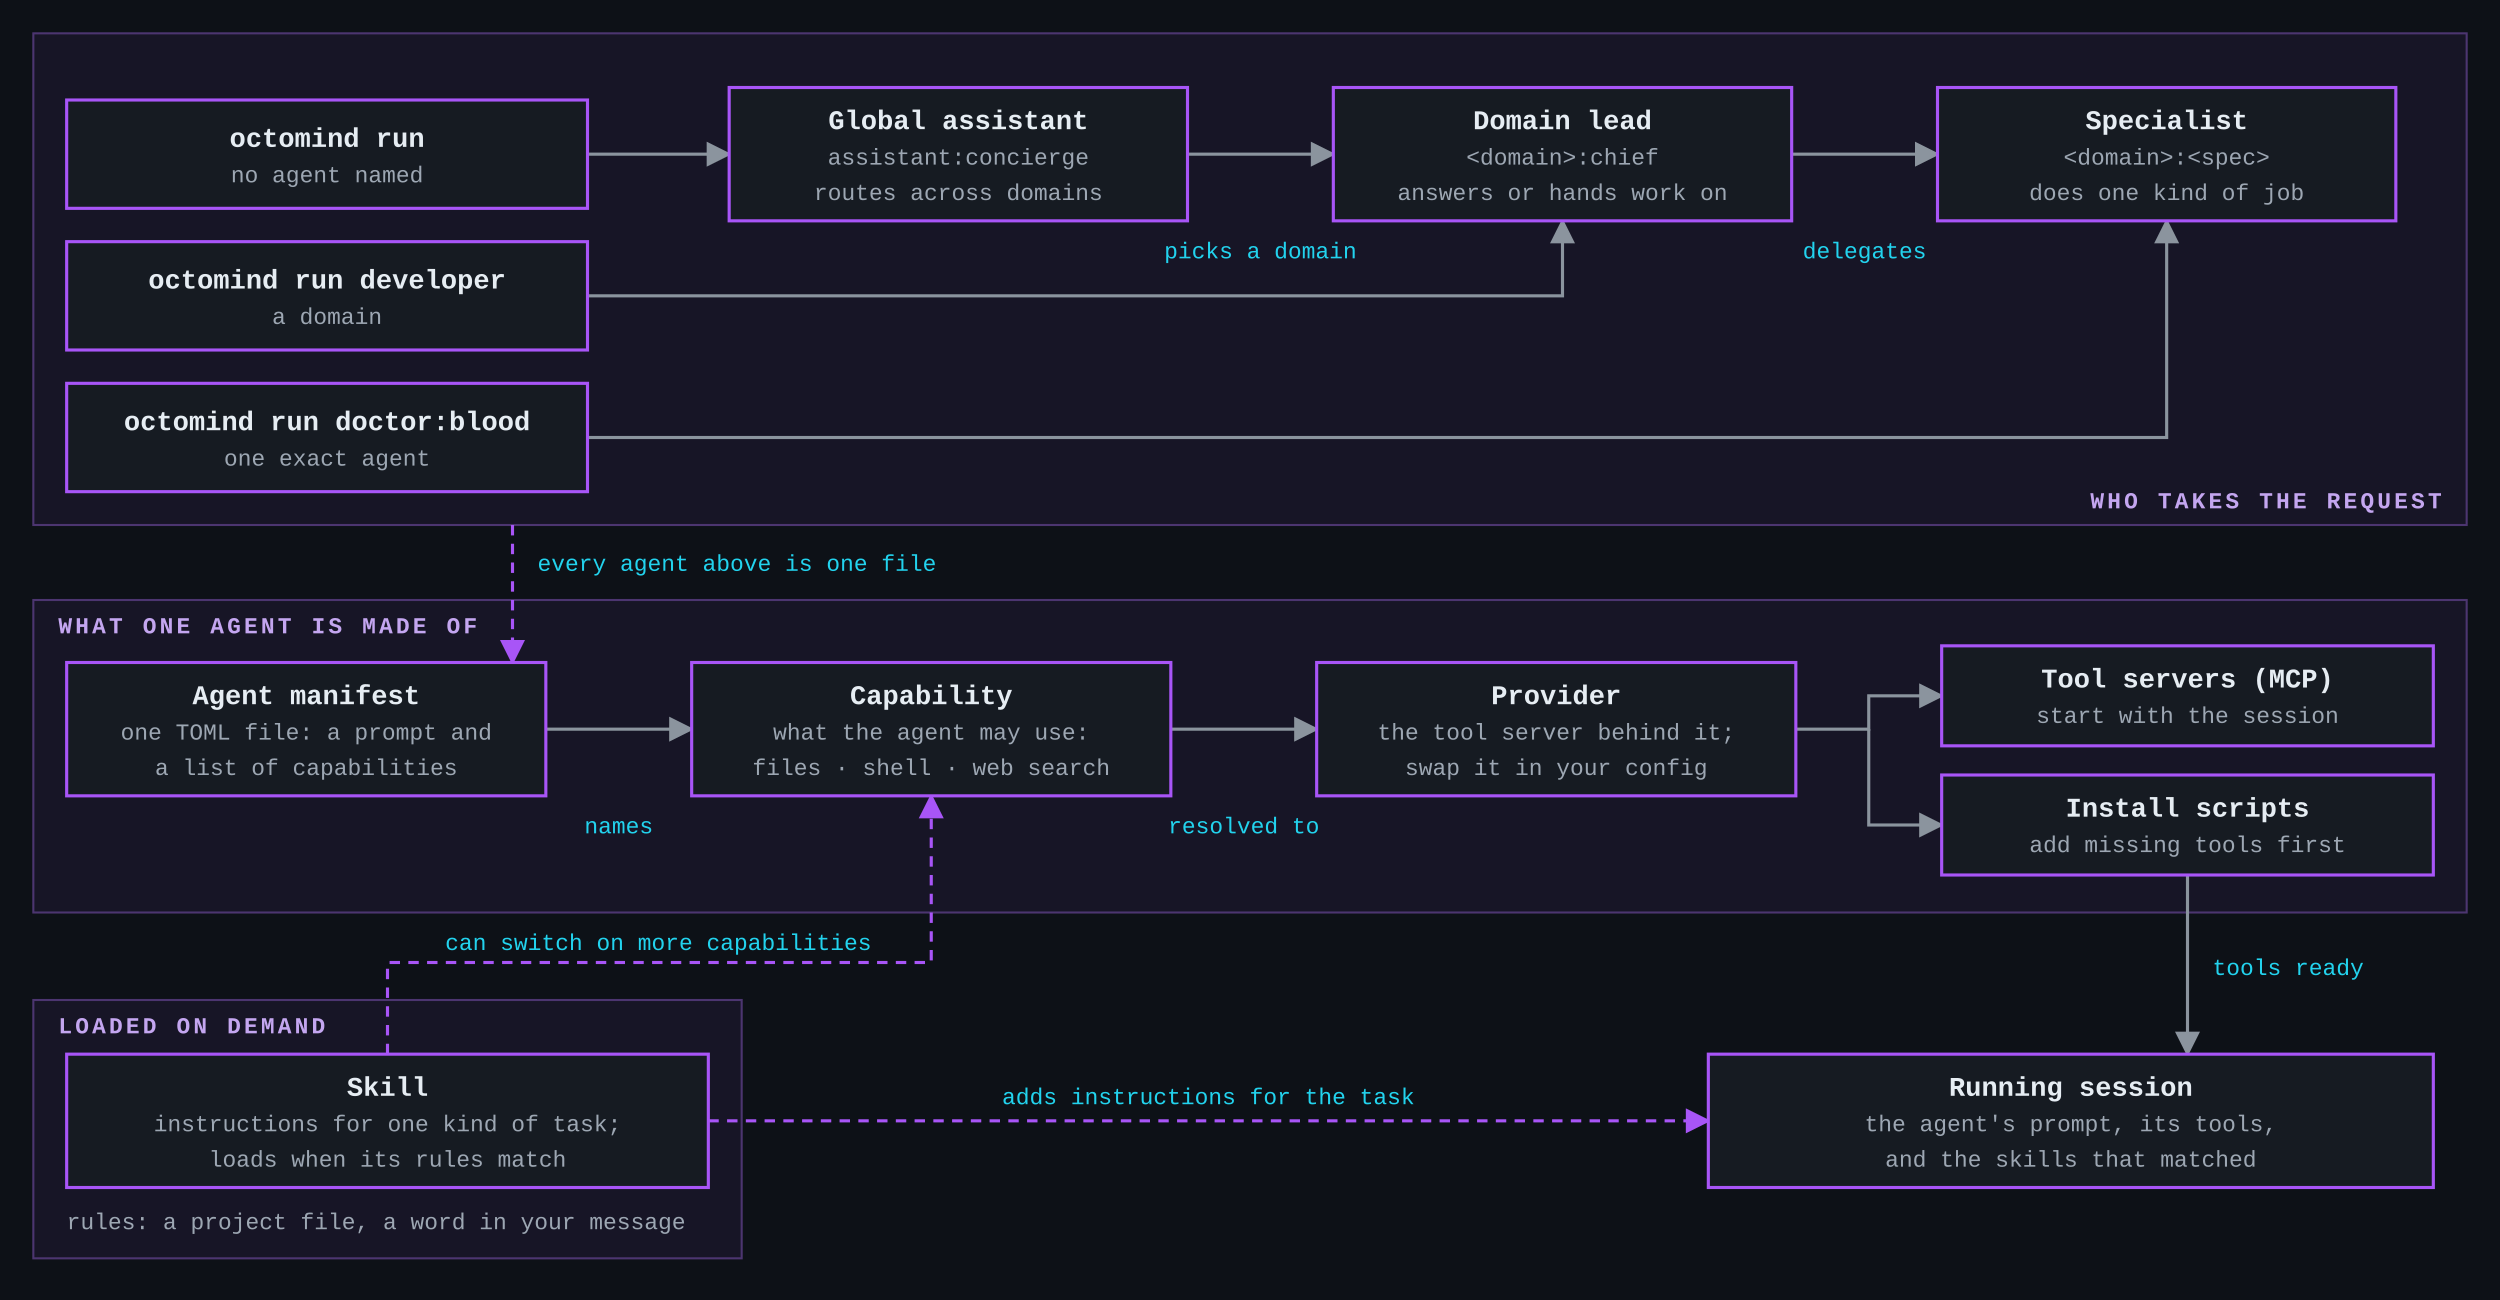
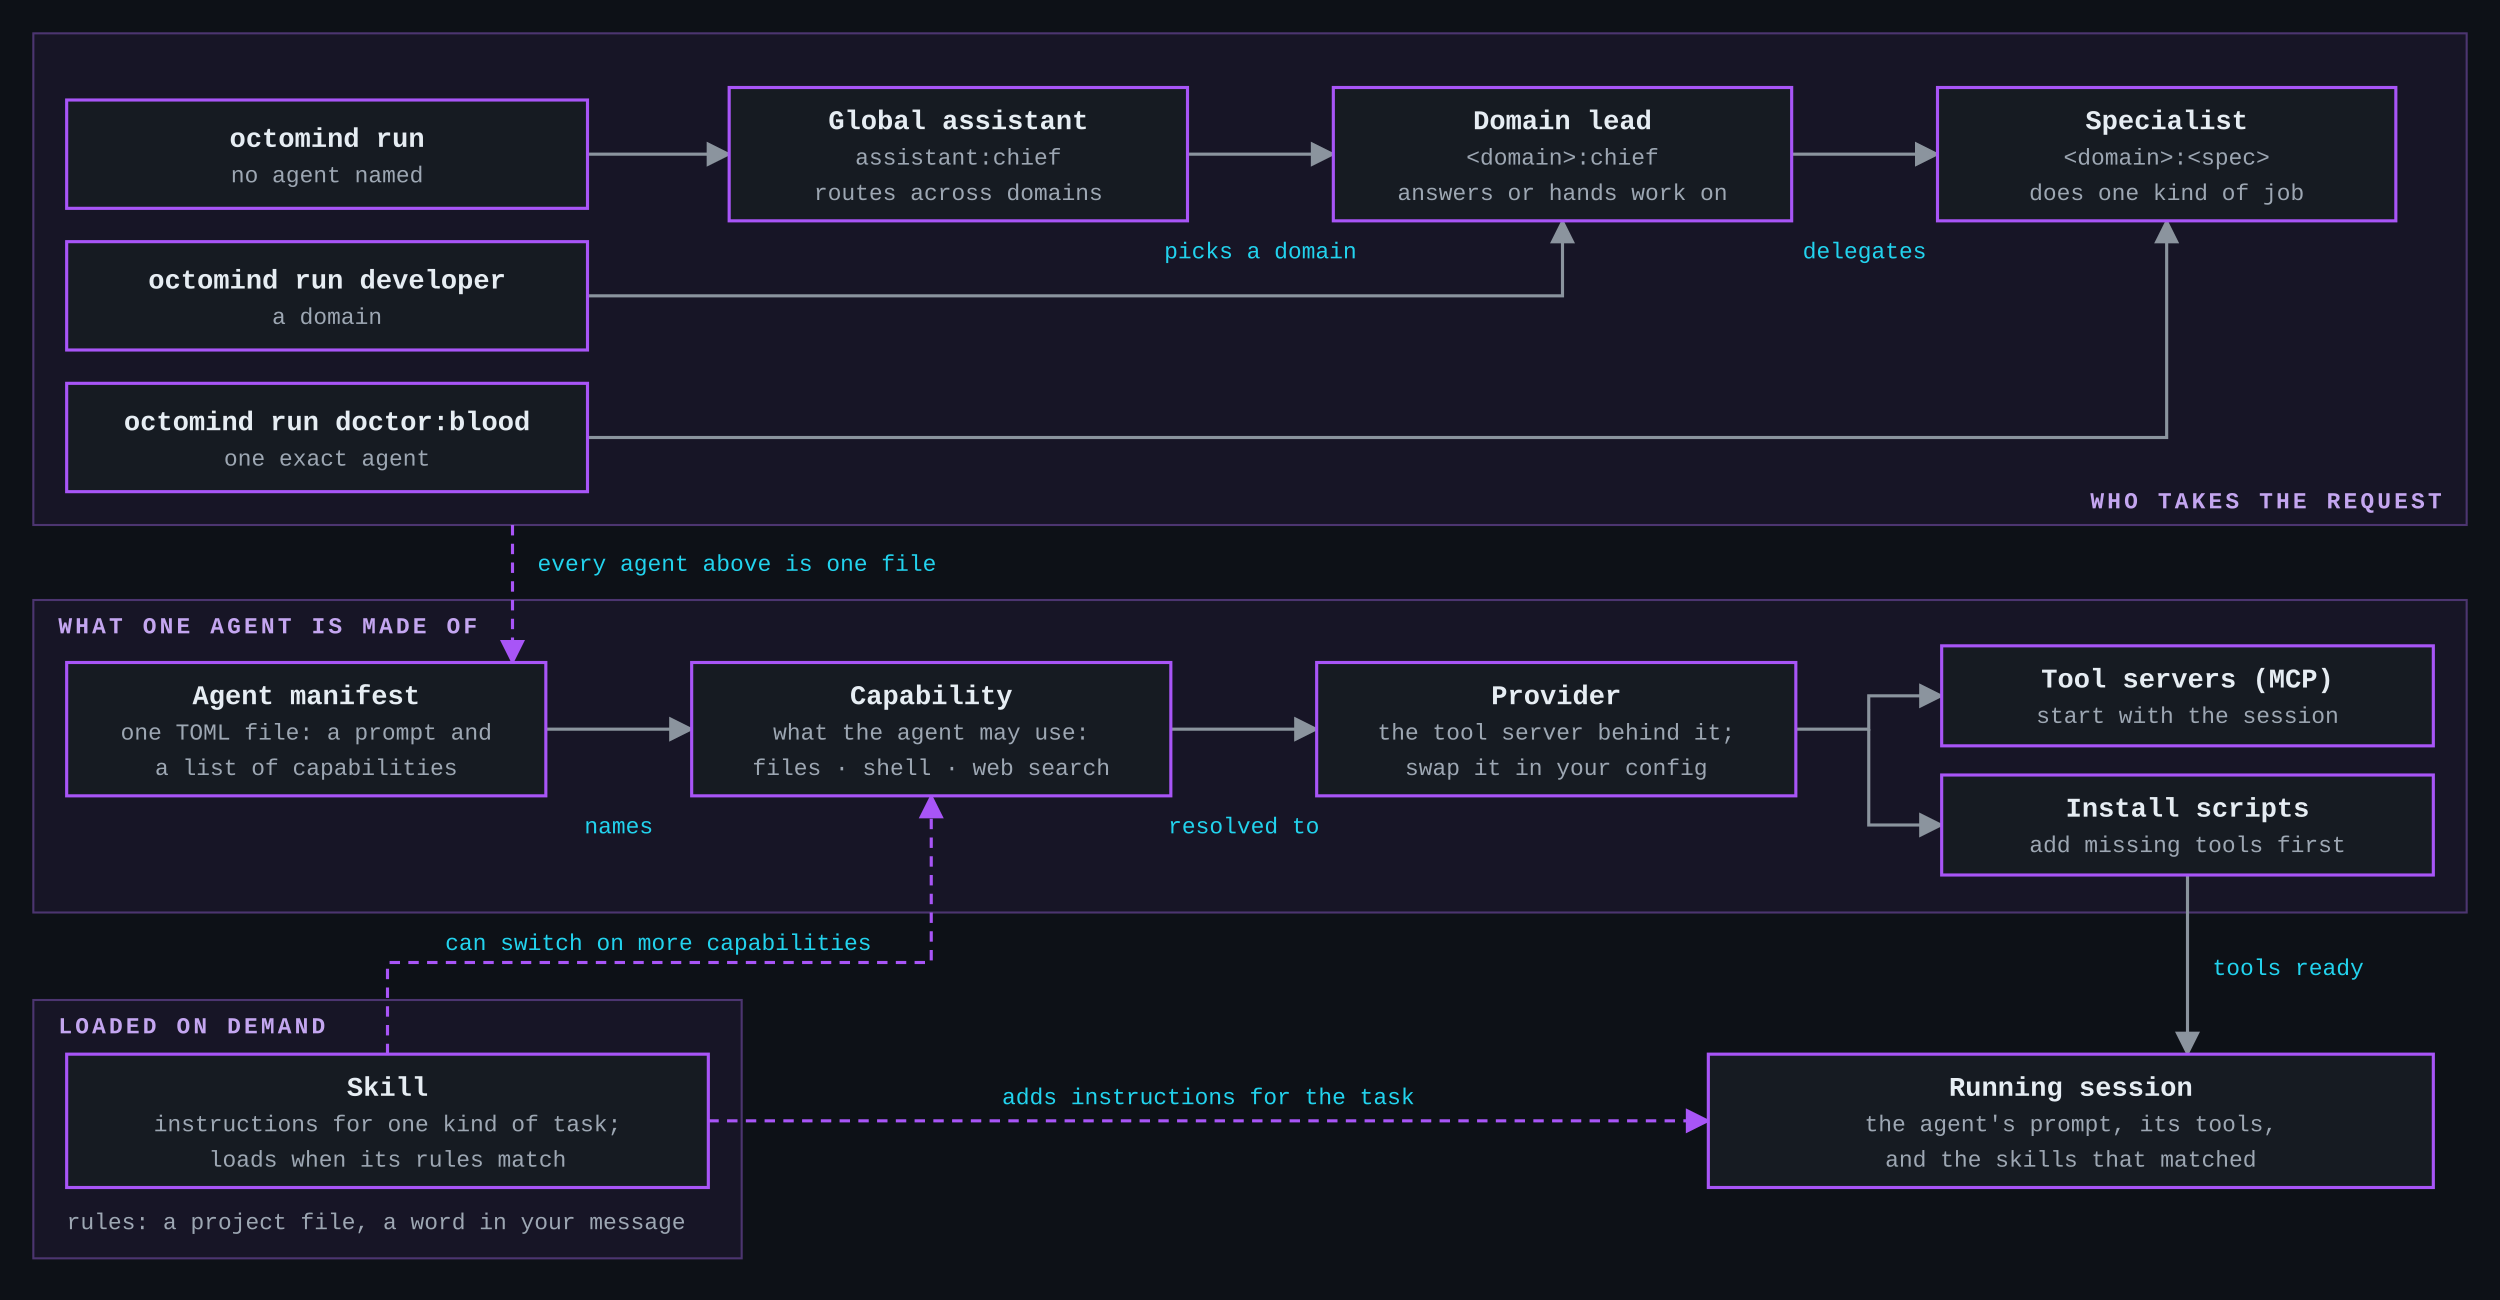
<svg xmlns="http://www.w3.org/2000/svg" viewBox="0 0 1200 624" width="1200" height="624" font-family="ui-monospace, SFMono-Regular, Menlo, Consolas, 'Liberation Mono', monospace">
  <defs>
    <marker id="a" viewBox="0 0 10 10" refX="9" refY="5" markerWidth="8" markerHeight="8" orient="auto-start-reverse">
      <path d="M0 0L10 5L0 10z" fill="#8b949e" />
    </marker>
    <marker id="d" viewBox="0 0 10 10" refX="9" refY="5" markerWidth="8" markerHeight="8" orient="auto-start-reverse">
      <path d="M0 0L10 5L0 10z" fill="#A855F7" />
    </marker>
  </defs>
  <rect width="1200" height="624" fill="#0d1117" />
  <rect x="16" y="16" width="1168" height="236" fill="#A855F7" fill-opacity="0.07" stroke="#4c3570" stroke-width="1" />
  <text x="1172" y="244" font-size="11" letter-spacing="1.5" fill="#c4a6f0" text-anchor="end" font-weight="600">WHO TAKES THE REQUEST</text>
  <rect x="16" y="288" width="1168" height="150" fill="#A855F7" fill-opacity="0.07" stroke="#4c3570" stroke-width="1" />
  <text x="28" y="304" font-size="11" letter-spacing="1.5" fill="#c4a6f0" font-weight="600">WHAT ONE AGENT IS MADE OF</text>
  <rect x="16" y="480" width="340" height="124" fill="#A855F7" fill-opacity="0.07" stroke="#4c3570" stroke-width="1" />
  <text x="28" y="496" font-size="11" letter-spacing="1.5" fill="#c4a6f0" font-weight="600">LOADED ON DEMAND</text>
  <path d="M282 74 L350 74" fill="none" stroke="#8b949e" stroke-width="1.5" marker-end="url(#a)" />
  <path d="M570 74 L640 74" fill="none" stroke="#8b949e" stroke-width="1.5" marker-end="url(#a)" />
  <text x="605" y="124" text-anchor="middle" font-size="11" fill="#22D3EE">picks a domain</text>
  <path d="M860 74 L930 74" fill="none" stroke="#8b949e" stroke-width="1.5" marker-end="url(#a)" />
  <text x="895" y="124" text-anchor="middle" font-size="11" fill="#22D3EE">delegates</text>
  <path d="M282 142 L750 142 L750 106" fill="none" stroke="#8b949e" stroke-width="1.5" marker-end="url(#a)" />
  <path d="M282 210 L1040 210 L1040 106" fill="none" stroke="#8b949e" stroke-width="1.5" marker-end="url(#a)" />
  <path d="M246 252 L246 318" fill="none" stroke="#A855F7" stroke-width="1.5" stroke-dasharray="5 4" marker-end="url(#d)" />
  <text x="258" y="274" font-size="11" fill="#22D3EE">every agent above is one file</text>
  <path d="M262 350 L332 350" fill="none" stroke="#8b949e" stroke-width="1.5" marker-end="url(#a)" />
  <text x="297" y="400" text-anchor="middle" font-size="11" fill="#22D3EE">names</text>
  <path d="M562 350 L632 350" fill="none" stroke="#8b949e" stroke-width="1.5" marker-end="url(#a)" />
  <text x="597" y="400" text-anchor="middle" font-size="11" fill="#22D3EE">resolved to</text>
  <path d="M862 350 L897 350 L897 334 L932 334" fill="none" stroke="#8b949e" stroke-width="1.5" marker-end="url(#a)" />
  <path d="M897 350 L897 396 L932 396" fill="none" stroke="#8b949e" stroke-width="1.5" marker-end="url(#a)" />
  <path d="M1050 420 L1050 506" fill="none" stroke="#8b949e" stroke-width="1.5" marker-end="url(#a)" />
  <text x="1062" y="468" font-size="11" fill="#22D3EE">tools ready</text>
  <path d="M186 506 L186 462 L447 462 L447 382" fill="none" stroke="#A855F7" stroke-width="1.5" stroke-dasharray="5 4" marker-end="url(#d)" />
  <text x="316" y="456" text-anchor="middle" font-size="11" fill="#22D3EE">can switch on more capabilities</text>
  <path d="M340 538 L820 538" fill="none" stroke="#A855F7" stroke-width="1.5" stroke-dasharray="5 4" marker-end="url(#d)" />
  <text x="580" y="530" text-anchor="middle" font-size="11" fill="#22D3EE">adds instructions for the task</text>
  <rect x="32" y="48" width="250" height="52" fill="#161b22" stroke="#A855F7" stroke-width="1.5" />
  <text x="157.0" y="70.5" text-anchor="middle" font-size="13" fill="#e6edf3" font-weight="600">octomind run</text>
  <text x="157.0" y="87.5" text-anchor="middle" font-size="11" fill="#9da7b3">no agent named</text>
  <rect x="32" y="116" width="250" height="52" fill="#161b22" stroke="#A855F7" stroke-width="1.5" />
  <text x="157.0" y="138.5" text-anchor="middle" font-size="13" fill="#e6edf3" font-weight="600">octomind run developer</text>
  <text x="157.0" y="155.5" text-anchor="middle" font-size="11" fill="#9da7b3">a domain</text>
  <rect x="32" y="184" width="250" height="52" fill="#161b22" stroke="#A855F7" stroke-width="1.5" />
  <text x="157.0" y="206.5" text-anchor="middle" font-size="13" fill="#e6edf3" font-weight="600">octomind run doctor:blood</text>
  <text x="157.0" y="223.5" text-anchor="middle" font-size="11" fill="#9da7b3">one exact agent</text>
  <rect x="350" y="42" width="220" height="64" fill="#161b22" stroke="#A855F7" stroke-width="1.5" />
  <text x="460.0" y="62.0" text-anchor="middle" font-size="13" fill="#e6edf3" font-weight="600">Global assistant</text>
-   <text x="460.0" y="79.0" text-anchor="middle" font-size="11" fill="#9da7b3">assistant:concierge</text>
+   <text x="460.0" y="79.0" text-anchor="middle" font-size="11" fill="#9da7b3">assistant:chief</text>
  <text x="460.0" y="96.0" text-anchor="middle" font-size="11" fill="#9da7b3">routes across domains</text>
  <rect x="640" y="42" width="220" height="64" fill="#161b22" stroke="#A855F7" stroke-width="1.5" />
  <text x="750.0" y="62.0" text-anchor="middle" font-size="13" fill="#e6edf3" font-weight="600">Domain lead</text>
  <text x="750.0" y="79.0" text-anchor="middle" font-size="11" fill="#9da7b3">&lt;domain&gt;:chief</text>
  <text x="750.0" y="96.0" text-anchor="middle" font-size="11" fill="#9da7b3">answers or hands work on</text>
  <rect x="930" y="42" width="220" height="64" fill="#161b22" stroke="#A855F7" stroke-width="1.5" />
  <text x="1040.0" y="62.0" text-anchor="middle" font-size="13" fill="#e6edf3" font-weight="600">Specialist</text>
  <text x="1040.0" y="79.0" text-anchor="middle" font-size="11" fill="#9da7b3">&lt;domain&gt;:&lt;spec&gt;</text>
  <text x="1040.0" y="96.0" text-anchor="middle" font-size="11" fill="#9da7b3">does one kind of job</text>
  <rect x="32" y="318" width="230" height="64" fill="#161b22" stroke="#A855F7" stroke-width="1.5" />
  <text x="147.0" y="338.0" text-anchor="middle" font-size="13" fill="#e6edf3" font-weight="600">Agent manifest</text>
  <text x="147.0" y="355.0" text-anchor="middle" font-size="11" fill="#9da7b3">one TOML file: a prompt and</text>
  <text x="147.0" y="372.0" text-anchor="middle" font-size="11" fill="#9da7b3">a list of capabilities</text>
  <rect x="332" y="318" width="230" height="64" fill="#161b22" stroke="#A855F7" stroke-width="1.5" />
  <text x="447.0" y="338.0" text-anchor="middle" font-size="13" fill="#e6edf3" font-weight="600">Capability</text>
  <text x="447.0" y="355.0" text-anchor="middle" font-size="11" fill="#9da7b3">what the agent may use:</text>
  <text x="447.0" y="372.0" text-anchor="middle" font-size="11" fill="#9da7b3">files · shell · web search</text>
  <rect x="632" y="318" width="230" height="64" fill="#161b22" stroke="#A855F7" stroke-width="1.5" />
  <text x="747.0" y="338.0" text-anchor="middle" font-size="13" fill="#e6edf3" font-weight="600">Provider</text>
  <text x="747.0" y="355.0" text-anchor="middle" font-size="11" fill="#9da7b3">the tool server behind it;</text>
  <text x="747.0" y="372.0" text-anchor="middle" font-size="11" fill="#9da7b3">swap it in your config</text>
  <rect x="932" y="310" width="236" height="48" fill="#161b22" stroke="#A855F7" stroke-width="1.5" />
  <text x="1050.0" y="330.0" text-anchor="middle" font-size="13" fill="#e6edf3" font-weight="600">Tool servers (MCP)</text>
  <text x="1050.0" y="347.0" text-anchor="middle" font-size="11" fill="#9da7b3">start with the session</text>
  <rect x="932" y="372" width="236" height="48" fill="#161b22" stroke="#A855F7" stroke-width="1.5" />
  <text x="1050.0" y="392.0" text-anchor="middle" font-size="13" fill="#e6edf3" font-weight="600">Install scripts</text>
  <text x="1050.0" y="409.0" text-anchor="middle" font-size="11" fill="#9da7b3">add missing tools first</text>
  <rect x="32" y="506" width="308" height="64" fill="#161b22" stroke="#A855F7" stroke-width="1.5" />
  <text x="186.0" y="526.0" text-anchor="middle" font-size="13" fill="#e6edf3" font-weight="600">Skill</text>
  <text x="186.0" y="543.0" text-anchor="middle" font-size="11" fill="#9da7b3">instructions for one kind of task;</text>
  <text x="186.0" y="560.0" text-anchor="middle" font-size="11" fill="#9da7b3">loads when its rules match</text>
  <text x="32" y="590" font-size="11" fill="#9da7b3">rules: a project file, a word in your message</text>
  <rect x="820" y="506" width="348" height="64" fill="#161b22" stroke="#A855F7" stroke-width="1.5" />
  <text x="994.0" y="526.0" text-anchor="middle" font-size="13" fill="#e6edf3" font-weight="600">Running session</text>
  <text x="994.0" y="543.0" text-anchor="middle" font-size="11" fill="#9da7b3">the agent's prompt, its tools,</text>
  <text x="994.0" y="560.0" text-anchor="middle" font-size="11" fill="#9da7b3">and the skills that matched</text>
</svg>
